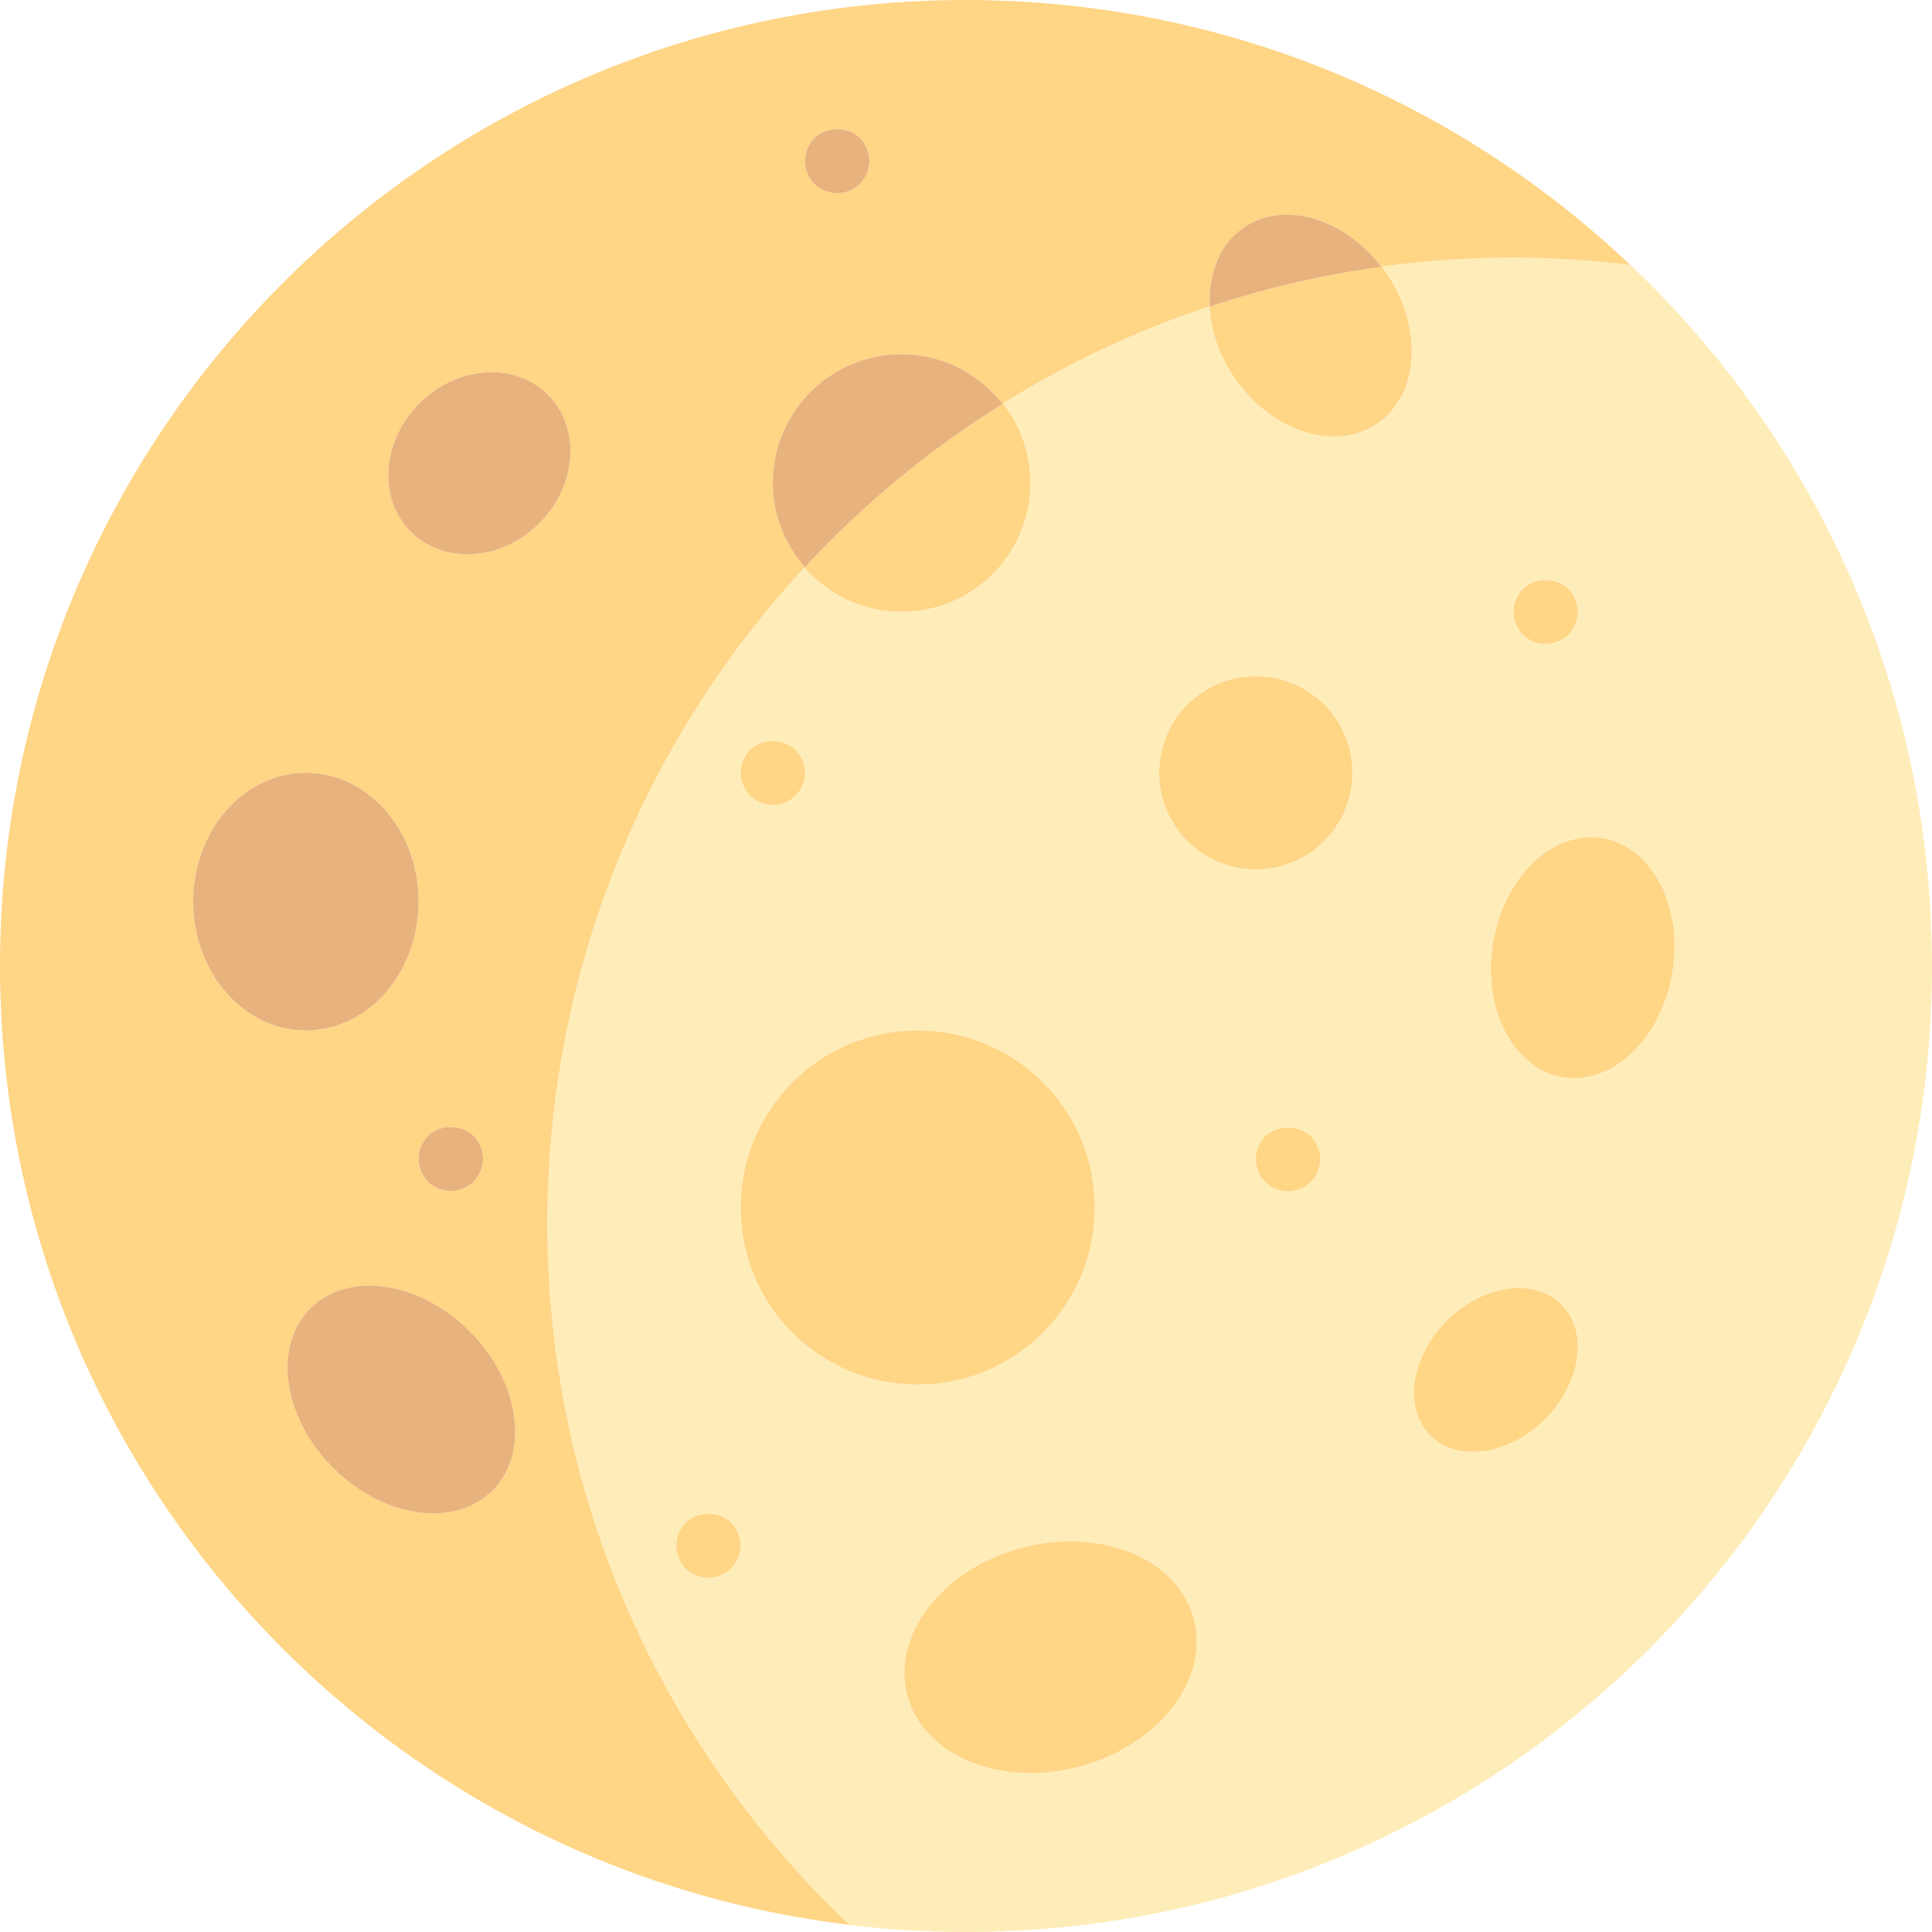
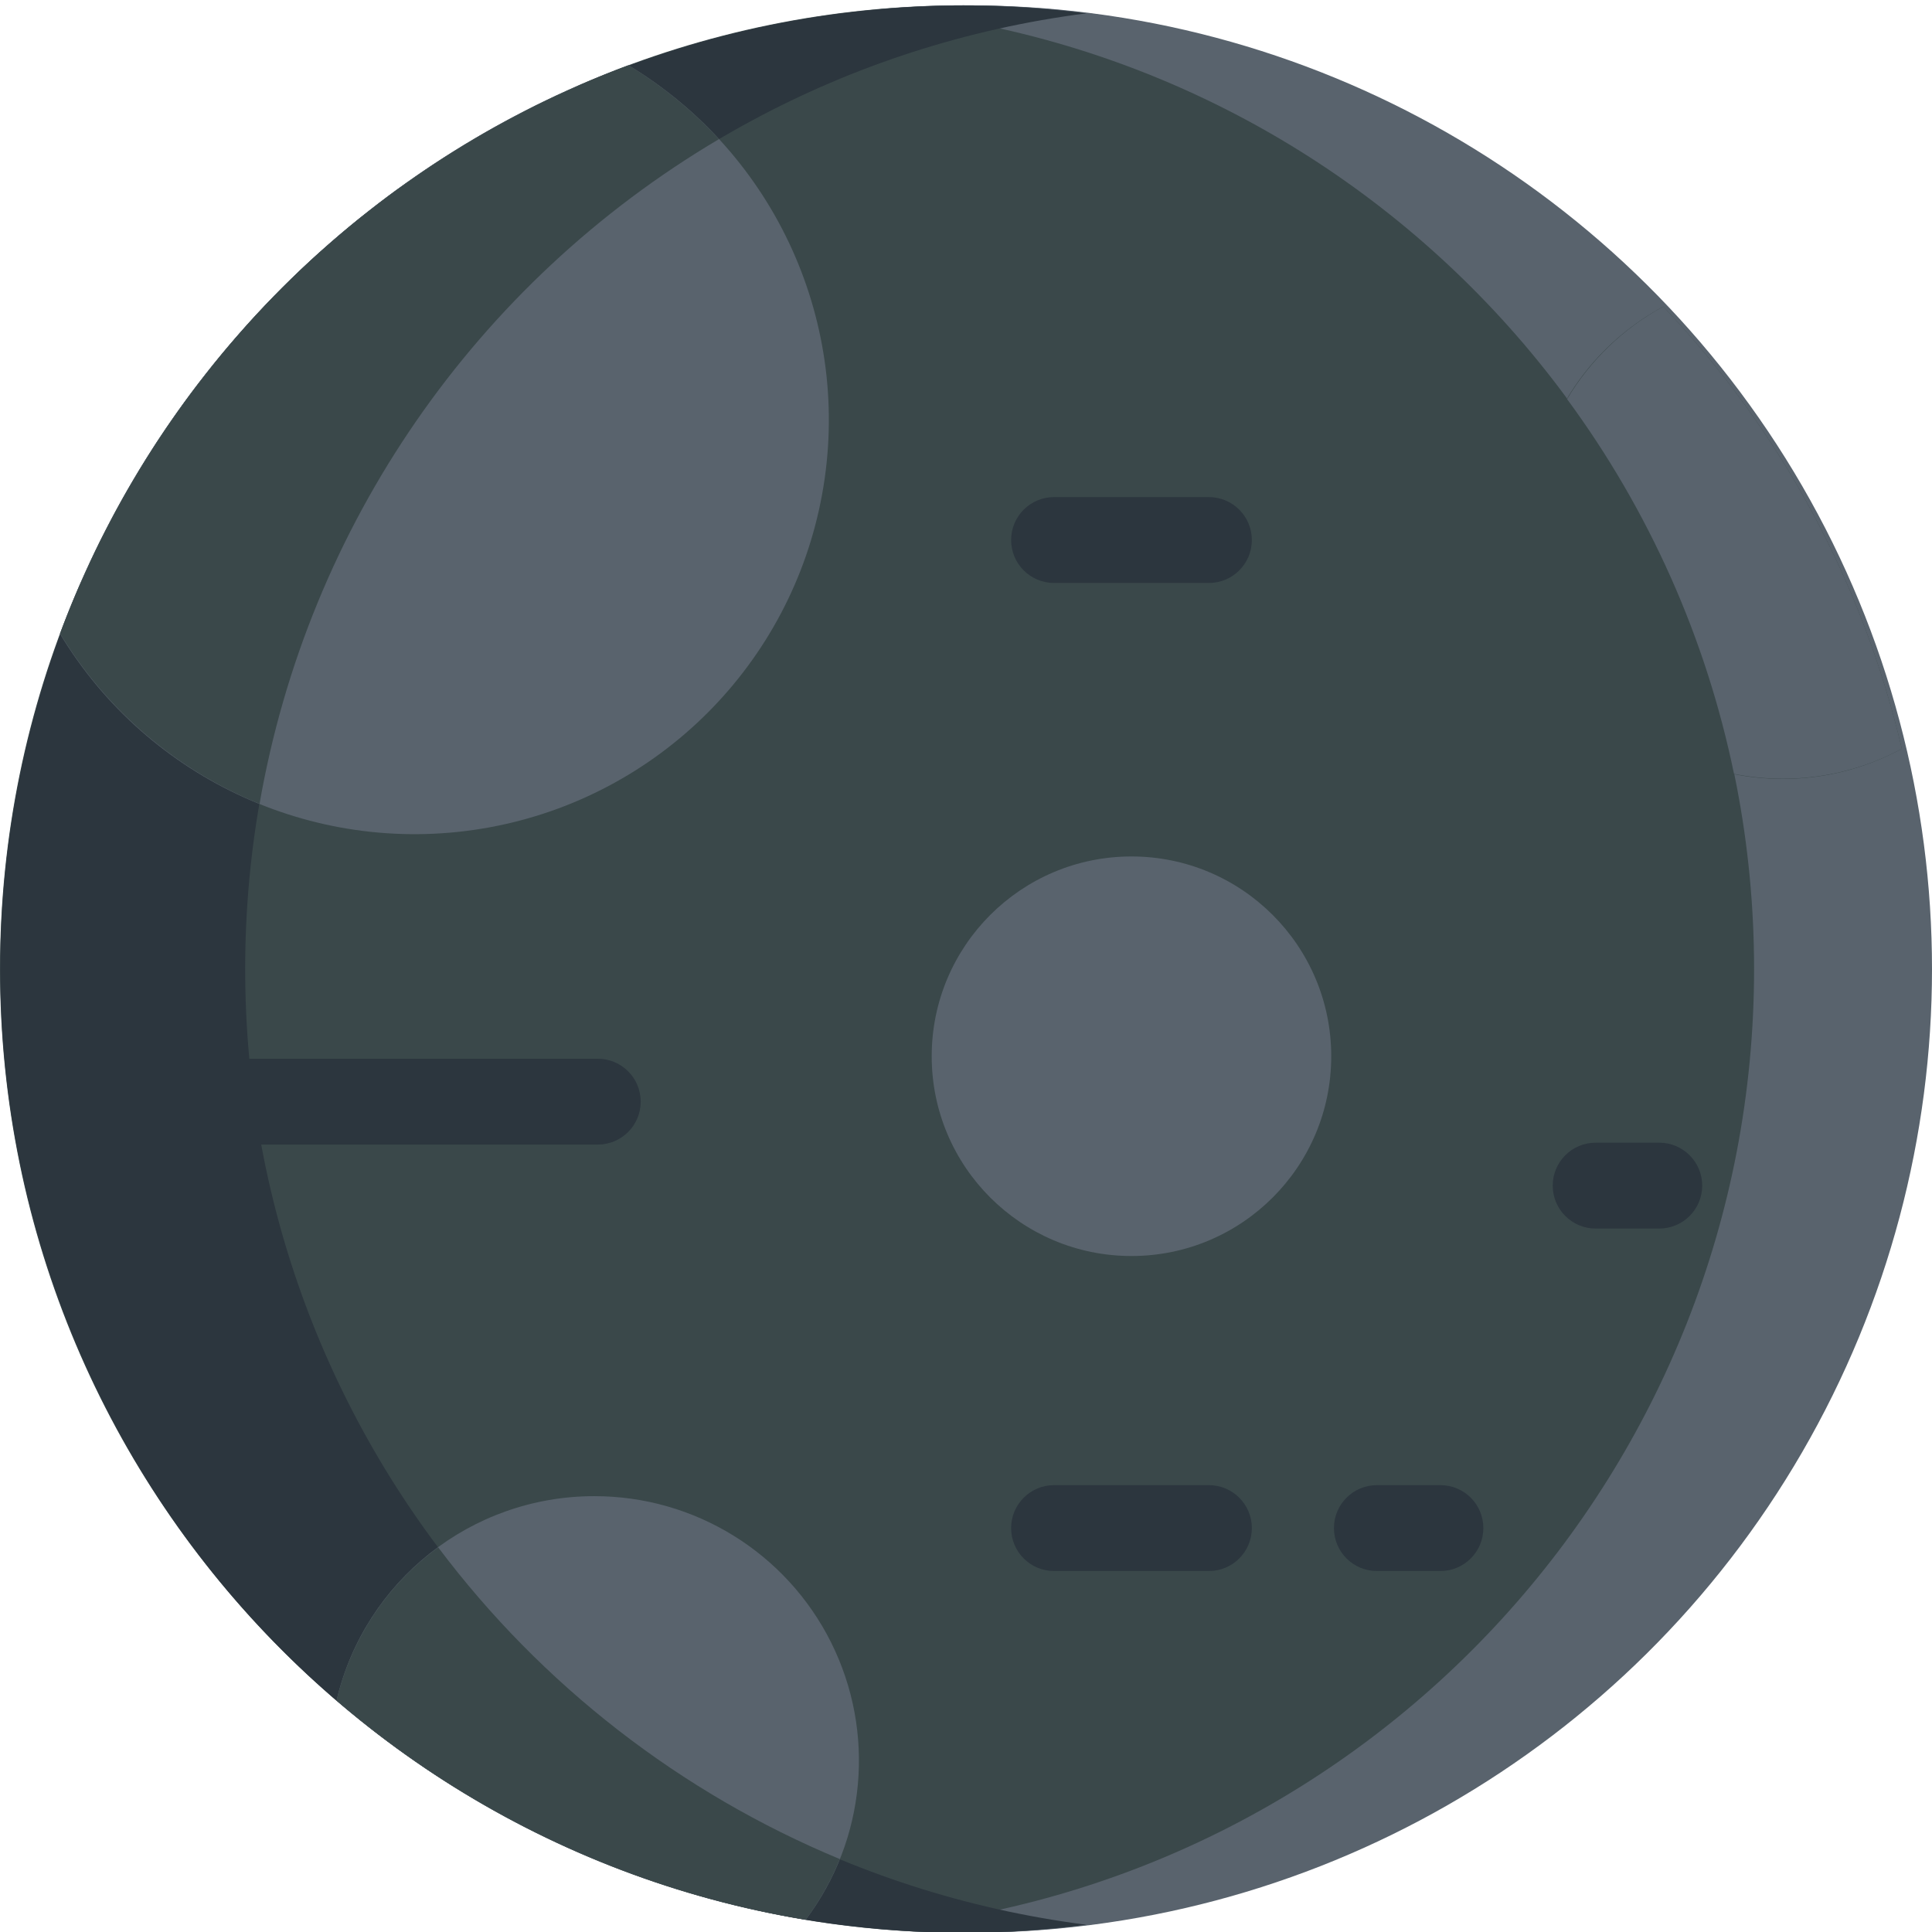
- <svg xmlns="http://www.w3.org/2000/svg" version="1.1" id="Capa_1" x="0px" y="0px" viewBox="0 0 480 480" style="enable-background:new 0 0 480 480;" xml:space="preserve">
-   <g>
-     <path style="fill:#FFEDB9;" d="M258.089,0.676c1.073,0.08,2.141,0.181,3.21,0.275C260.23,0.857,259.162,0.756,258.089,0.676z" />
-     <path style="fill:#FFEDB9;" d="M246.08,0.077c0.765,0.019,1.525,0.058,2.288,0.084C247.605,0.135,246.845,0.096,246.08,0.077z" />
-     <path style="fill:#FFEDB9;" d="M252.11,0.303c0.956,0.048,1.907,0.116,2.86,0.175C254.017,0.42,253.067,0.351,252.11,0.303z" />
-     <path style="fill:#FFEDB9;" d="M0.146,247.974c-0.022-0.667-0.054-1.333-0.07-2.001C0.092,246.642,0.124,247.306,0.146,247.974z" />
-     <path style="fill:#FFEDB9;" d="M1.438,266.279c-0.095-0.869-0.191-1.738-0.276-2.609C1.247,264.542,1.344,265.41,1.438,266.279z" />
-     <path style="fill:#FFEDB9;" d="M303.561,8.525c38.557,10.583,73.23,30.554,101.437,57.281C395.485,64.659,385.822,64,376,64   c-11.109,0-22.036,0.772-32.743,2.233c0.449,0.587,0.89,1.186,1.311,1.809c9.12,13.473,8.019,30.146-2.46,37.24   c-10.479,7.094-26.368,1.922-35.488-11.551c-3.803-5.618-5.822-11.79-6.132-17.594c-18.17,6.019-35.374,14.151-51.329,24.104   C253.44,105.681,256,112.539,256,120c0,17.673-14.327,32-32,32c-9.635,0-18.268-4.264-24.135-11.001   C160.234,183.802,136,241.067,136,304c0,68.614,28.84,130.454,75.002,174.194c-77.915-9.391-144.343-56.085-180.868-121.708   C71.109,430.151,149.727,480,240,480c132.548,0,240-107.452,240-240C480,129.458,405.259,36.388,303.561,8.525z M186.32,186.32   c3.039-2.961,8.32-2.961,11.359,0c1.438,1.52,2.32,3.598,2.32,5.68c0,2.078-0.883,4.16-2.32,5.68   c-1.523,1.438-3.602,2.32-5.68,2.32s-4.164-0.883-5.68-2.32c-1.445-1.52-2.32-3.602-2.32-5.68   C184,189.84,184.875,187.84,186.32,186.32z M181.68,389.679c-1.523,1.438-3.602,2.32-5.68,2.32s-4.164-0.883-5.68-2.32   c-1.445-1.52-2.32-3.602-2.32-5.68c0-2.082,0.875-4.16,2.32-5.68c3.039-2.961,8.32-2.961,11.359,0c1.438,1.52,2.32,3.598,2.32,5.68   C184,386.078,183.117,388.16,181.68,389.679z M184,300c0-24.3,19.699-44,44-44c24.3,0,44,19.699,44,44c0,24.301-19.699,44-44,44   C203.699,344,184,324.301,184,300z M268.277,438.911c-19.656,5.263-38.845-2.626-42.861-17.622   c-4.016-14.996,8.663-31.419,28.319-36.683c19.656-5.263,38.845,2.626,42.861,17.622S287.933,433.647,268.277,438.911z    M325.68,293.68c-1.523,1.438-3.602,2.32-5.68,2.32s-4.164-0.883-5.68-2.32c-1.445-1.52-2.32-3.602-2.32-5.68   c0-2.082,0.875-4.16,2.32-5.68c3.039-2.961,8.32-2.961,11.359,0c1.438,1.52,2.32,3.598,2.32,5.68   C328,290.078,327.117,292.16,325.68,293.68z M312,216c-13.255,0-24-10.745-24-24s10.745-24,24-24s24,10.745,24,24   S325.255,216,312,216z M378.398,146.32c2.797-2.883,8.242-2.961,11.281,0c1.438,1.52,2.32,3.598,2.32,5.68   c0,2.078-0.883,4.16-2.32,5.68c-1.523,1.438-3.602,2.32-5.68,2.32c-2.164,0-4.164-0.883-5.68-2.32   c-1.445-1.52-2.32-3.602-2.32-5.68C376,149.84,376.875,147.84,378.398,146.32z M383.856,352.573   c-8.994,8.994-21.755,10.817-28.5,4.071c-6.746-6.746-4.923-19.506,4.071-28.5c8.995-8.994,21.755-10.817,28.5-4.072   S392.85,343.578,383.856,352.573z M388.289,267.636c-12.304-2.028-20.085-16.971-17.381-33.376   c2.704-16.405,14.871-28.059,27.174-26.031s20.085,16.971,17.381,33.376C412.759,258.01,400.592,269.664,388.289,267.636z" />
-     <path style="fill:#FFEDB9;" d="M0.435,254.289c-0.047-0.793-0.101-1.583-0.14-2.378C0.334,252.706,0.389,253.496,0.435,254.289z" />
-     <path style="fill:#FFEDB9;" d="M298.142,7.107c1.735,0.432,3.462,0.883,5.182,1.353C301.604,7.991,299.877,7.539,298.142,7.107z" />
-     <path style="fill:#FFEDB9;" d="M287.051,4.624c1.539,0.306,3.071,0.631,4.599,0.967C290.121,5.255,288.589,4.929,287.051,4.624z" />
-     <path style="fill:#FFEDB9;" d="M264.009,1.192c1.172,0.117,2.338,0.254,3.506,0.387C266.348,1.446,265.182,1.309,264.009,1.192z" />
-     <path style="fill:#FFEDB9;" d="M0.866,260.34c-0.071-0.843-0.146-1.684-0.208-2.529C0.72,258.656,0.796,259.498,0.866,260.34z" />
-     <path style="fill:#FFEDB9;" d="M292.635,5.805c1.633,0.366,3.259,0.75,4.879,1.149C295.894,6.556,294.269,6.171,292.635,5.805z" />
-     <path style="fill:#FFEDB9;" d="M269.87,1.849c1.265,0.157,2.523,0.334,3.782,0.511C272.393,2.183,271.135,2.006,269.87,1.849z" />
-     <path style="fill:#FFEDB9;" d="M275.664,2.642c1.355,0.202,2.703,0.423,4.05,0.648C278.367,3.065,277.019,2.844,275.664,2.642z" />
-     <path style="fill:#FFEDB9;" d="M281.394,3.568c1.446,0.252,2.885,0.522,4.322,0.8C284.279,4.091,282.84,3.82,281.394,3.568z" />
-     <path style="fill:#FFEDB9;" d="M3.982,283.7c-0.167-0.907-0.327-1.817-0.484-2.728C3.655,281.883,3.815,282.792,3.982,283.7z" />
-     <path style="fill:#FFEDB9;" d="M2.149,272.147c-0.119-0.886-0.236-1.772-0.345-2.66C1.914,270.375,2.031,271.261,2.149,272.147z" />
-     <path style="fill:#FFEDB9;" d="M14.108,321.229c-1.555-4.322-2.983-8.704-4.293-13.136   C11.125,312.526,12.554,316.907,14.108,321.229z" />
-     <path style="fill:#FFEDB9;" d="M17.864,330.98c-0.519-1.265-1.035-2.533-1.533-3.809C16.829,328.448,17.345,329.715,17.864,330.98z   " />
-     <path style="fill:#FFEDB9;" d="M20.031,336.094c-0.549-1.254-1.093-2.512-1.621-3.777   C18.938,333.582,19.482,334.839,20.031,336.094z" />
-     <path style="fill:#FFEDB9;" d="M15.854,325.916c-0.506-1.318-1.009-2.638-1.492-3.967   C14.845,323.278,15.349,324.597,15.854,325.916z" />
-     <path style="fill:#FFEDB9;" d="M5.1,289.396c-0.192-0.919-0.375-1.841-0.557-2.764C4.725,287.555,4.907,288.477,5.1,289.396z" />
-     <path style="fill:#FFEDB9;" d="M7.731,300.627c-0.249-0.956-0.482-1.918-0.72-2.879C7.249,298.709,7.482,299.671,7.731,300.627z" />
-     <path style="fill:#FFEDB9;" d="M6.349,295.035c-0.219-0.931-0.424-1.867-0.632-2.802C5.925,293.168,6.131,294.104,6.349,295.035z" />
-     <path style="fill:#FFEDB9;" d="M2.998,277.952c-0.143-0.898-0.281-1.799-0.414-2.7C2.717,276.154,2.855,277.053,2.998,277.952z" />
-     <path style="fill:#FFEDB9;" d="M9.242,306.163c-0.29-1.011-0.56-2.031-0.837-3.047C8.681,304.133,8.952,305.152,9.242,306.163z" />
-     <path style="fill:#FFEDB9;" d="M24.746,346.221c-0.636-1.286-1.262-2.579-1.876-3.878C23.483,343.643,24.11,344.935,24.746,346.221   z" />
-     <path style="fill:#FFEDB9;" d="M29.933,356.127c-0.771-1.391-1.526-2.791-2.269-4.198   C28.407,353.336,29.163,354.736,29.933,356.127z" />
-     <path style="fill:#FFEDB9;" d="M27.283,351.207c-0.696-1.327-1.378-2.663-2.05-4.004C25.905,348.545,26.588,349.88,27.283,351.207z   " />
-     <path style="fill:#FFEDB9;" d="M22.327,341.18c-0.588-1.263-1.168-2.53-1.735-3.804C21.158,338.651,21.739,339.917,22.327,341.18z" />
-     <path style="fill:#FFD586;" d="M211.002,478.194C164.84,434.454,136,372.614,136,304c0-62.933,24.234-120.197,63.865-163   C205.732,147.736,214.365,152,224,152c17.673,0,32-14.327,32-32c0-7.461-2.56-14.319-6.841-19.761   c15.954-9.953,33.158-18.085,51.329-24.104c0.31,5.804,2.329,11.977,6.132,17.594c9.12,13.473,25.009,18.645,35.488,11.551   c10.479-7.094,11.581-23.766,2.46-37.24c-0.422-0.623-0.862-1.222-1.311-1.809C353.964,64.772,364.891,64,376,64   c9.822,0,19.485,0.659,28.998,1.806c-28.207-26.727-62.88-46.698-101.437-57.281c-0.079-0.022-0.158-0.043-0.237-0.064   c-1.72-0.47-3.447-0.921-5.182-1.353c-0.209-0.052-0.418-0.102-0.627-0.153c-1.62-0.399-3.246-0.783-4.879-1.149   c-0.328-0.073-0.658-0.143-0.986-0.215c-1.528-0.336-3.06-0.66-4.599-0.967c-0.444-0.088-0.89-0.17-1.334-0.256   c-1.437-0.278-2.876-0.548-4.322-0.8c-0.558-0.097-1.12-0.185-1.679-0.278c-1.347-0.225-2.696-0.446-4.05-0.648   c-0.669-0.1-1.342-0.187-2.013-0.282c-1.259-0.177-2.517-0.354-3.782-0.511c-0.783-0.097-1.57-0.179-2.355-0.269   c-1.167-0.134-2.333-0.271-3.506-0.387c-0.901-0.09-1.807-0.161-2.71-0.241c-1.069-0.094-2.137-0.195-3.21-0.275   c-1.036-0.077-2.079-0.134-3.119-0.198c-0.953-0.059-1.904-0.127-2.86-0.175c-1.244-0.062-2.494-0.099-3.743-0.142   c-0.763-0.026-1.523-0.065-2.288-0.084C244.059,0.027,242.033,0,240,0C107.452,0,0,107.452,0,240c0,1.997,0.027,3.988,0.076,5.973   c0.016,0.669,0.049,1.334,0.07,2.001c0.043,1.314,0.086,2.628,0.15,3.937c0.039,0.795,0.093,1.585,0.14,2.378   c0.069,1.176,0.137,2.351,0.223,3.522c0.062,0.845,0.137,1.686,0.208,2.529c0.093,1.112,0.187,2.223,0.296,3.33   c0.085,0.872,0.181,1.74,0.276,2.609c0.117,1.071,0.236,2.141,0.367,3.208c0.109,0.889,0.226,1.775,0.345,2.66   c0.139,1.037,0.282,2.072,0.434,3.105c0.133,0.902,0.271,1.802,0.414,2.7c0.16,1.009,0.327,2.015,0.5,3.02   c0.157,0.911,0.316,1.821,0.484,2.728c0.18,0.98,0.37,1.957,0.562,2.932c0.182,0.923,0.364,1.845,0.557,2.764   c0.198,0.948,0.408,1.893,0.617,2.837c0.208,0.935,0.414,1.871,0.632,2.802c0.213,0.907,0.439,1.81,0.662,2.713   c0.237,0.96,0.471,1.923,0.72,2.879c0.217,0.833,0.448,1.659,0.673,2.489c0.277,1.017,0.547,2.036,0.837,3.047   c0.185,0.646,0.384,1.286,0.574,1.929c1.31,4.433,2.738,8.814,4.293,13.136c0.086,0.239,0.167,0.481,0.254,0.72   c0.483,1.329,0.986,2.649,1.492,3.967c0.16,0.418,0.315,0.839,0.477,1.255c0.498,1.276,1.014,2.544,1.533,3.809   c0.183,0.445,0.361,0.893,0.546,1.336c0.528,1.266,1.072,2.523,1.621,3.777c0.187,0.427,0.371,0.856,0.561,1.282   c0.567,1.274,1.147,2.542,1.735,3.804c0.181,0.388,0.36,0.776,0.543,1.163c0.614,1.299,1.24,2.592,1.876,3.878   c0.162,0.328,0.324,0.655,0.488,0.981c0.672,1.342,1.354,2.677,2.05,4.004c0.126,0.241,0.254,0.481,0.381,0.722   c0.744,1.407,1.498,2.808,2.269,4.198c0.067,0.12,0.134,0.239,0.201,0.359C66.659,422.109,133.088,468.803,211.002,478.194z    M309.08,56.49c9.987-6.761,24.821-2.287,34.093,9.802c-14.663,2.007-28.895,5.336-42.589,9.867   C300.151,68.043,302.97,60.626,309.08,56.49z M202.32,34.32c2.961-2.961,8.32-2.961,11.359,0c1.438,1.52,2.32,3.598,2.32,5.68   c0,2.078-0.883,4.16-2.32,5.68C212.156,47.117,210.078,48,208,48s-4.164-0.883-5.68-2.32C200.875,44.16,200,42.16,200,40   S200.875,35.758,202.32,34.32z M192.042,118.353c0.829-16.363,13.949-29.482,30.312-30.312C222.899,88.014,223.448,88,224,88   c10.219,0,19.213,4.878,25.072,12.335c-18.131,11.324-34.64,24.989-49.102,40.593c-4.9-5.622-7.97-12.884-7.97-20.928   C192,119.448,192.014,118.899,192.042,118.353z M104.201,100.201c9.404-9.404,23.699-10.357,31.927-2.128   c8.229,8.229,7.276,22.523-2.128,31.927s-23.699,10.357-31.927,2.128S94.797,109.605,104.201,100.201z M120,287.9   c0,2.078-0.883,4.16-2.32,5.68c-1.523,1.438-3.602,2.32-5.68,2.32s-4.164-0.883-5.68-2.32c-1.445-1.52-2.32-3.602-2.32-5.68   c0-2.082,0.875-4.16,2.32-5.68c2.961-2.961,8.398-2.961,11.359,0C119.117,283.74,120,285.818,120,287.9z M48,224   c0-17.673,12.536-32,28-32s28,14.327,28,32s-12.536,32-28,32S48,241.673,48,224z M77.087,325.087   c9.373-9.373,27.101-6.84,39.598,5.657s15.03,30.225,5.657,39.598c-9.373,9.373-27.101,6.84-39.598-5.657   C70.247,352.188,67.714,334.459,77.087,325.087z" />
-     <ellipse style="fill:#E7B27E;" cx="76" cy="224" rx="28" ry="32" />
-     <ellipse transform="matrix(0.7071 0.7071 -0.7071 0.7071 275.076 31.3344)" style="fill:#E7B27E;" cx="99.714" cy="347.714" rx="32" ry="24" />
-     <ellipse transform="matrix(-0.7071 -0.7071 0.7071 -0.7071 393.7608 843.8184)" style="fill:#FFD586;" cx="371.641" cy="340.359" rx="17.274" ry="23.032" />
-     <path style="fill:#FFD586;" d="M192,200c2.078,0,4.156-0.883,5.68-2.32c1.438-1.52,2.32-3.602,2.32-5.68   c0-2.082-0.883-4.16-2.32-5.68c-3.039-2.961-8.32-2.961-11.359,0c-1.445,1.52-2.32,3.52-2.32,5.68c0,2.078,0.875,4.16,2.32,5.68   C187.836,199.117,189.922,200,192,200z" />
-     <path style="fill:#E7B27E;" d="M106.32,282.221c-1.445,1.52-2.32,3.598-2.32,5.68c0,2.078,0.875,4.16,2.32,5.68   c1.516,1.438,3.602,2.32,5.68,2.32s4.156-0.883,5.68-2.32c1.438-1.52,2.32-3.602,2.32-5.68c0-2.082-0.883-4.16-2.32-5.68   C114.719,279.26,109.281,279.26,106.32,282.221z" />
-     <path style="fill:#FFD586;" d="M314.32,282.32c-1.445,1.52-2.32,3.598-2.32,5.68c0,2.078,0.875,4.16,2.32,5.68   c1.516,1.438,3.602,2.32,5.68,2.32s4.156-0.883,5.68-2.32c1.438-1.52,2.32-3.602,2.32-5.68c0-2.082-0.883-4.16-2.32-5.68   C322.641,279.359,317.359,279.359,314.32,282.32z" />
-     <path style="fill:#FFD586;" d="M384,160c2.078,0,4.156-0.883,5.68-2.32c1.438-1.52,2.32-3.602,2.32-5.68   c0-2.082-0.883-4.16-2.32-5.68c-3.039-2.961-8.484-2.883-11.281,0c-1.523,1.52-2.398,3.52-2.398,5.68c0,2.078,0.875,4.16,2.32,5.68   C379.836,159.117,381.836,160,384,160z" />
-     <path style="fill:#E7B27E;" d="M208,48c2.078,0,4.156-0.883,5.68-2.32c1.438-1.52,2.32-3.602,2.32-5.68   c0-2.082-0.883-4.16-2.32-5.68c-3.039-2.961-8.398-2.961-11.359,0C200.875,35.758,200,37.84,200,40s0.875,4.16,2.32,5.68   C203.836,47.117,205.922,48,208,48z" />
-     <path style="fill:#FFD586;" d="M170.32,378.32c-1.445,1.52-2.32,3.598-2.32,5.68c0,2.078,0.875,4.16,2.32,5.68   c1.516,1.438,3.602,2.32,5.68,2.32s4.156-0.883,5.68-2.32c1.438-1.52,2.32-3.602,2.32-5.68c0-2.082-0.883-4.16-2.32-5.68   C178.641,375.359,173.359,375.359,170.32,378.32z" />
-     <circle style="fill:#FFD586;" cx="228" cy="300" r="44" />
-     <circle style="fill:#FFD586;" cx="312" cy="192" r="24" />
-     <ellipse transform="matrix(-0.2587 -0.966 0.966 -0.2587 -69.2244 770.3907)" style="fill:#FFD586;" cx="261.006" cy="411.759" rx="28.109" ry="36.844" />
-     <ellipse transform="matrix(0.1627 -0.9867 0.9867 0.1627 94.4669 587.1804)" style="fill:#FFD586;" cx="393.186" cy="237.933" rx="30.104" ry="22.578" />
-     <path style="fill:#E7B27E;" d="M199.97,140.928c14.461-15.604,30.97-29.269,49.102-40.593C243.213,92.878,234.219,88,224,88   c-0.552,0-1.101,0.014-1.647,0.042c-16.363,0.829-29.482,13.949-30.312,30.312C192.014,118.899,192,119.448,192,120   C192,128.043,195.07,135.306,199.97,140.928z" />
-     <ellipse transform="matrix(0.7071 0.7071 -0.7071 0.7071 116.272 -50.5046)" style="fill:#E7B27E;" cx="119.1" cy="115.1" rx="21.071" ry="24.081" />
-     <path style="fill:#E7B27E;" d="M300.584,76.159c13.694-4.531,27.926-7.86,42.589-9.867c-9.272-12.089-24.106-16.563-34.093-9.802   C302.97,60.626,300.151,68.043,300.584,76.159z" />
+ <svg xmlns="http://www.w3.org/2000/svg" height="359pt" viewBox="0 0 359.992 359" width="359pt">
+   <path d="m359.145 180.066c0 99.176-80.398 179.574-179.574 179.574-99.172 0-179.57-80.398-179.57-179.574 0-99.172 80.398-179.57 179.57-179.57 99.176 0 179.574 80.398 179.574 179.57zm0 0" fill="#3a484a" />
+   <path d="m179.57.496c-5.449 0-10.832.285-16.16.758 92.539 8.336 163.43 85.902 163.43 178.812 0 92.914-70.891 170.477-163.43 178.812 5.328.477 10.711.762 16.16.762 64.359.305 123.957-33.855 156.223-89.539 32.266-55.684 32.266-124.379 0-180.062-32.266-55.684-91.863-89.844-156.223-89.539zm0 0" fill="#59636d" />
+   <path d="m45.684 180.066c.016-90.332 67.133-166.59 156.73-178.074-66.332-8.5-131.895 20.574-170.129 75.441-38.238 54.871-42.809 126.441-11.863 185.73 30.941 59.289 92.273 96.465 159.148 96.477 7.641-.016 15.27-.516 22.844-1.496-89.598-11.488-156.715-87.746-156.73-178.078zm0 0" fill="#2c363e" />
+   <path d="m248.051 196.316c0 20.559-16.664 37.223-37.223 37.223s-37.223-16.664-37.223-37.223 16.664-37.227 37.223-37.227 37.223 16.668 37.223 37.227zm0 0" fill="#59636d" />
+   <path d="m354.371 139.023c-7.246-30.922-22.586-59.359-44.445-82.398-22.758 12.273-31.25 40.668-18.977 63.422 12.273 22.754 40.668 31.25 63.422 18.977zm0 0" fill="#3a484a" />
+   <path d="m291.996 73.867c15.289 20.762 25.898 44.586 31.105 69.836 10.648 2.125 21.707.469 31.27-4.68-7.246-30.922-22.59-59.359-44.445-82.398-7.418 4.031-13.609 9.988-17.93 17.242zm0 0" fill="#59636d" />
+   <path d="m11.172 117.602c16.566 27.48 48.406 41.844 79.973 36.074 31.566-5.77 56.266-30.469 62.035-62.035 5.77-31.566-8.594-63.41-36.074-79.973-49.02 18.25-87.684 56.914-105.934 105.934zm0 0" fill="#59636d" />
+   <path d="m110.711 278.285c-22.895.008-42.773 15.773-48 38.066 24.848 21.371 55.09 35.5 87.426 40.844 11.242-14.93 13.07-34.941 4.715-51.664-8.355-16.719-25.449-27.273-44.145-27.246zm0 0" fill="#59636d" />
+   <path d="m117.105 11.668c-2.926 1.082-5.805 2.25-8.652 3.484-.547.234-1.078.492-1.602.73-2.309 1.023-4.594 2.086-6.852 3.199-.703.352-1.395.719-2.094 1.074-2.07 1.066-4.121 2.164-6.148 3.293-.758.422-1.504.859-2.254 1.289-1.953 1.137-3.887 2.309-5.797 3.516-.734.465-1.469.934-2.195 1.41-1.918 1.254-3.809 2.543-5.672 3.871-.66.469-1.328.934-2 1.41-1.969 1.434-3.895 2.914-5.801 4.43-.504.402-1.02.801-1.523 1.199-2.223 1.809-4.402 3.664-6.535 5.57-.152.137-.312.262-.465.398-4.711 4.238-9.191 8.723-13.43 13.434-.137.152-.266.312-.402.461-1.906 2.133-3.762 4.312-5.57 6.539-.402.5-.801 1.016-1.203 1.52-1.512 1.902-2.996 3.836-4.43 5.805-.477.652-.941 1.316-1.41 1.977-1.332 1.863-2.621 3.754-3.871 5.672-.477.727-.938 1.457-1.406 2.195-1.207 1.91-2.383 3.844-3.52 5.801-.434.742-.871 1.492-1.289 2.242-1.141 2.023-2.238 4.074-3.293 6.148-.359.703-.727 1.398-1.078 2.109-1.117 2.254-2.18 4.543-3.203 6.852-.238.539-.496 1.066-.727 1.598-1.23 2.852-2.398 5.738-3.488 8.664 8.648 14.305 21.688 25.434 37.168 31.73 9.016-51.832 40.305-97.102 85.602-123.855-4.949-5.355-10.625-9.988-16.859-13.766zm0 0" fill="#3a484a" />
+   <path d="m156.477 345.906c-29.68-12.336-55.516-32.391-74.828-58.082-9.512 6.949-16.223 17.066-18.934 28.527 6.082 5.223 12.508 10.031 19.23 14.398l.109.074c10.09 6.539 20.809 12.043 32 16.43l.547.219c7.5 2.918 15.191 5.32 23.02 7.199l.625.145c3.91.918 7.863 1.723 11.867 2.398 2.605-3.473 4.746-7.277 6.363-11.309zm0 0" fill="#3a484a" />
+   <g fill="#2c363e">
+     <path d="m111.383 212.777h-65.332c-4.418 0-8-3.582-8-8 0-4.418 3.582-8 8-8h65.332c4.418 0 8 3.582 8 8 0 4.418-3.582 8-8 8zm0 0" />
+     <path d="m225.258 292.234h-28.855c-4.418 0-8-3.582-8-8s3.582-8 8-8h28.855c4.418 0 8 3.582 8 8s-3.582 8-8 8zm0 0" />
+     <path d="m225.258 108.129h-28.855c-4.418 0-8-3.582-8-8 0-4.418 3.582-8 8-8h28.855c4.418 0 8 3.582 8 8 0 4.418-3.582 8-8 8zm0 0" />
+     <path d="m268.395 292.234h-11.84c-4.418 0-8-3.582-8-8s3.582-8 8-8h11.84c4.418 0 8 3.582 8 8s-3.582 8-8 8zm0 0" />
+     <path d="m309.172 228.422h-11.852c-4.418 0-8-3.578-8-8 0-4.418 3.582-8 8-8h11.852c4.418 0 8 3.582 8 8 0 4.422-3.582 8-8 8zm0 0" />
  </g>
-   <g>
- </g>
-   <g>
- </g>
-   <g>
- </g>
-   <g>
- </g>
-   <g>
- </g>
-   <g>
- </g>
-   <g>
- </g>
-   <g>
- </g>
-   <g>
- </g>
-   <g>
- </g>
-   <g>
- </g>
-   <g>
- </g>
-   <g>
- </g>
-   <g>
- </g>
-   <g>
- </g>
</svg>
